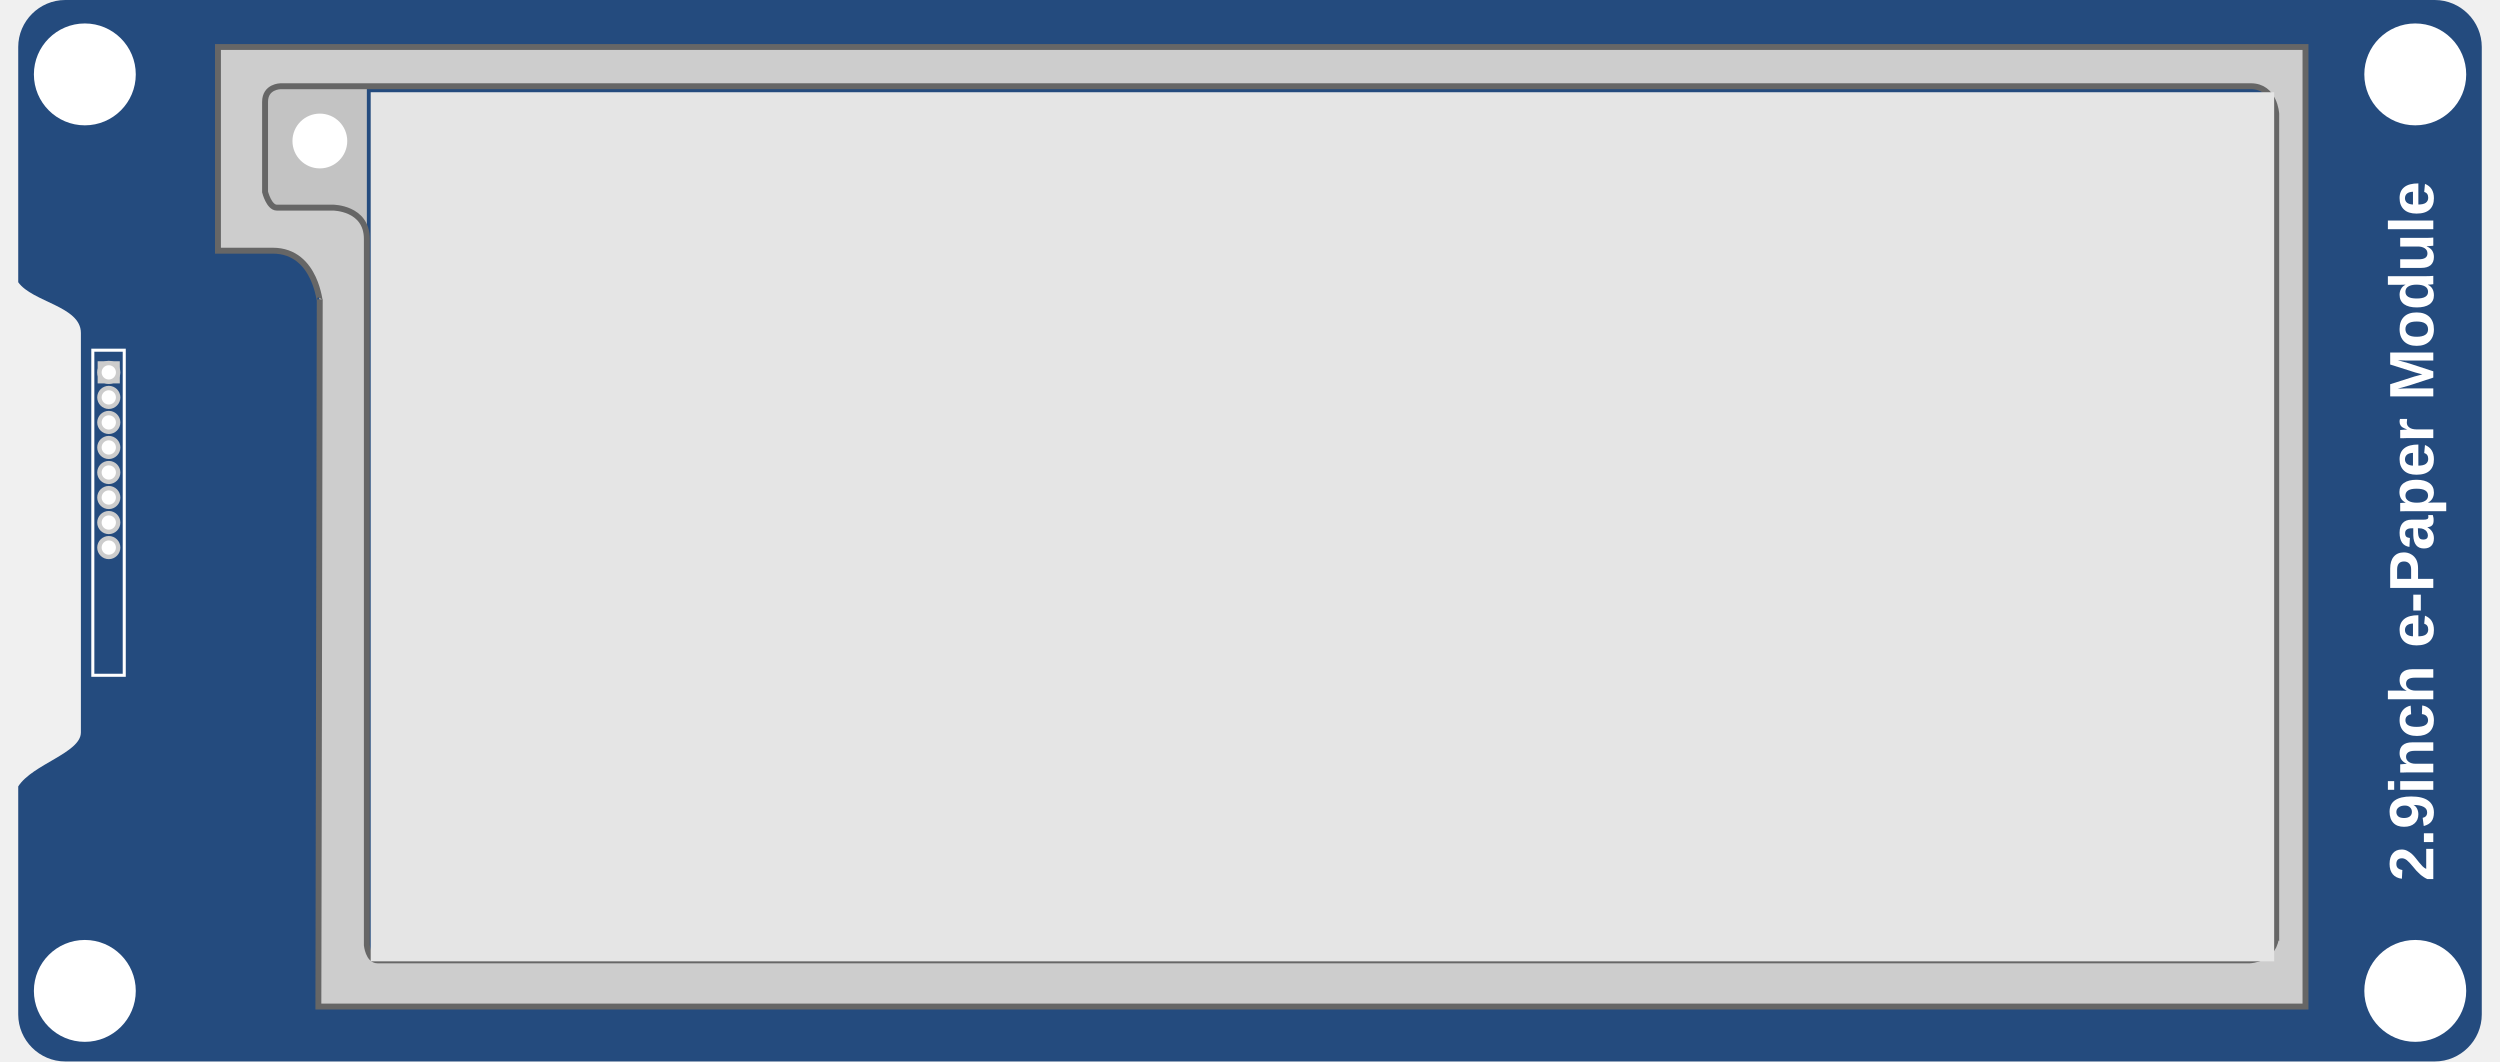
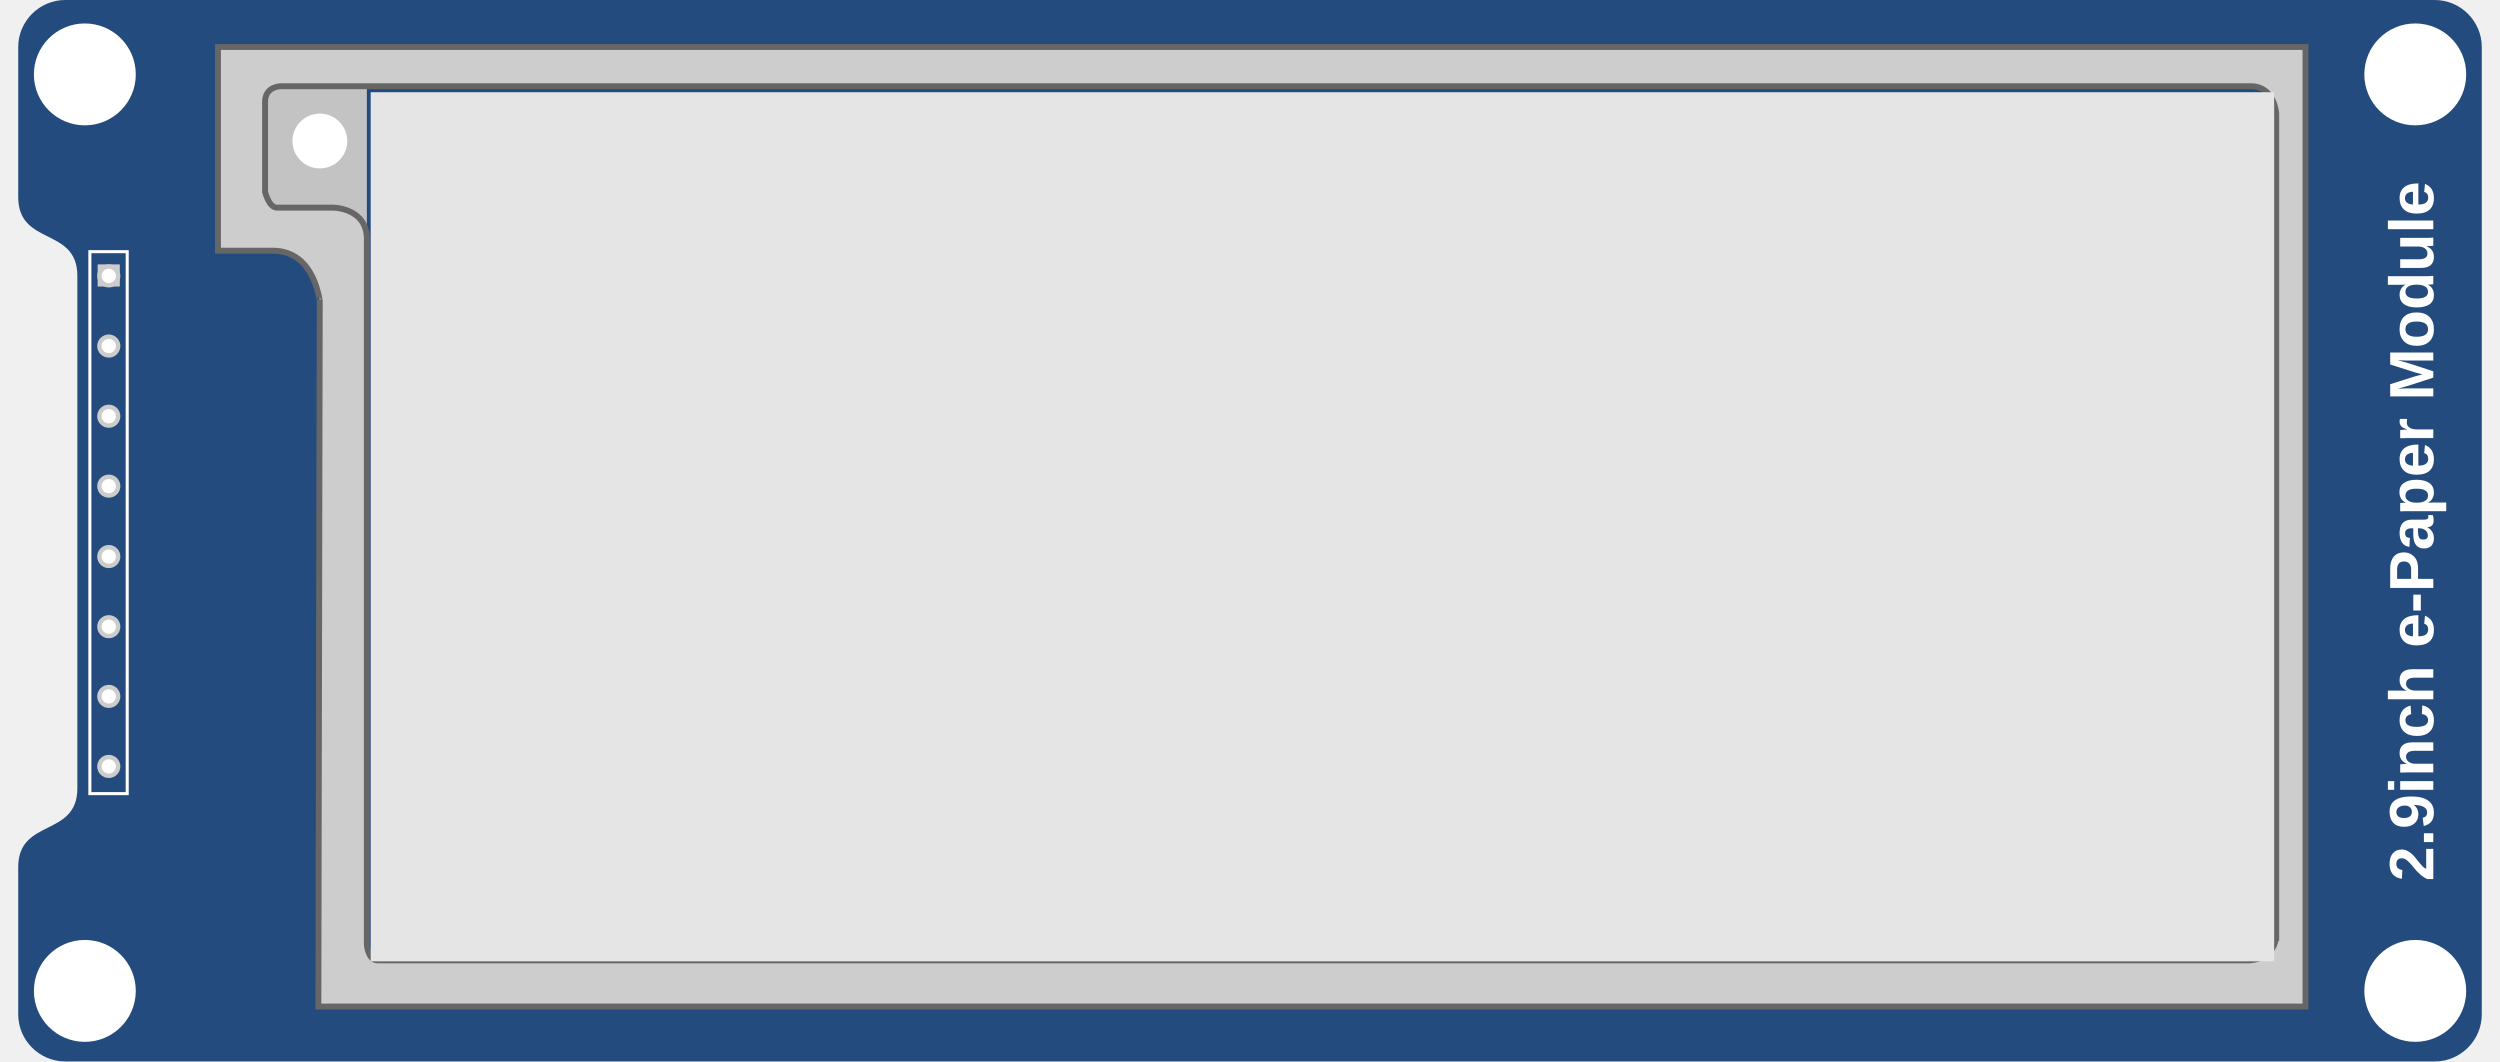
<svg xmlns="http://www.w3.org/2000/svg" id="ePaperModule" width="89.5mm" height="38mm" viewBox="0 0 250.01 107.72">
  <defs>
    <style>
            .cls-1{fill:none;stroke:#fff;stroke-width:.31px;}.cls-1,.cls-2,.cls-3{stroke-miterlimit:4.51;}.cls-4{font-family:Arial-BoldMT,
            Arial;font-size:6.36px;font-weight:700;}.cls-4,.cls-5,.cls-3{fill:#fff;}.cls-4,.cls-6{isolation:isolate;}.cls-2{fill:#cdcdcd;stroke:#666;stroke-width:.6px;}.cls-7{fill:#c3c3c3;}.cls-8{fill:#e5e5e5;}.cls-3{stroke:#ccc;stroke-width:.45px;}.cls-9{fill:#ccc;}.cls-10{fill:#244b7e;}</style>
  </defs>
-   <path id="Board" class="cls-10" d="m245.24,0H4.77C2.15,0,0,2.15,0,4.77v23.87c1.44,2.03,6.36,2.43,6.36,5.15v40.54c0,2.08-4.92,3.22-6.36,5.48v23.14c0,2.62,2.15,4.77,4.77,4.77h240.47c2.62,0,4.77-2.15,4.77-4.77V4.77c0-2.62-2.15-4.77-4.77-4.77Z" />
+   <path id="Board" class="cls-10" d="m 245.24 0 h -240.47 c -2.62 0 -4.77 2.15 -4.77 4.77 v 15.23 c 0 5 6 3 6 8 v 52 c 0 5 -6 3 -6 8 v 14.95 c 0 2.62 2.15 4.77 4.77 4.77 h 240.47 c 2.62 0 4.77 -2.15 4.77 -4.77 v -98.18 c 0 -2.62 -2.15 -4.77 -4.77 -4.77 z" />
  <g id="tab">
    <rect id="tab-base" class="cls-7" x="24.25" y="8.74" width="11.13" height="16.3" />
    <circle id="tab-hole" class="cls-5" cx="30.61" cy="14.31" r="2.78" />
  </g>
  <g id="holes">
    <circle class="cls-5" cx="6.76" cy="100.56" r="5.17" />
    <circle class="cls-5" cx="6.76" cy="7.55" r="5.17" />
    <circle class="cls-5" cx="243.26" cy="100.56" r="5.17" />
    <circle class="cls-5" cx="243.26" cy="7.55" r="5.17" />
  </g>
  <g class="cls-6">
    <text class="cls-4" transform="translate(245.09 89.43) rotate(-90)">
      <tspan x="0" y="0">2.9inch e-Paper Module</tspan>
    </text>
  </g>
  <path id="frame" class="cls-2" d="m20.27,4.77v20.67h5.56c4.54,0,4.76,5.75,4.77,4.94-.01,4.11-.14,71.77-.14,71.77h201.66V4.77H20.27Zm208.87,90.02c0,2.58-2.67,2.67-2.67,2.67H36.45c-.91,0-1.07-1.53-1.07-1.53V24.25c0-3.18-3.45-3.18-3.45-3.18h-5.69c-.79,0-1.19-1.59-1.19-1.59v-9.14c0-1.59,1.59-1.59,1.59-1.59h199.93c2.43,0,2.58,2.79,2.58,2.79v83.26h0Z" />
-   <rect class="cls-1" x="7.57" y="35.54" width="3.19" height="32.99" />
-   <rect class="cls-9" x="8.06" y="36.66" width="2.25" height="2.25" />
-   <circle id="pin" class="cls-3" cx="9.19" cy="37.79" r=".95" stroke-width="0.4" stroke="#ccc" />
-   <use href="#pin" y="2.54" />
-   <use href="#pin" y="5.08" />
-   <use href="#pin" y="7.62" />
-   <use href="#pin" y="10.16" />
-   <use href="#pin" y="12.7" />
-   <use href="#pin" y="15.24" />
-   <use href="#pin" y="17.78" />
+   <rect class="cls-1" x="7.27" y="25.54" width="3.79" height="55" />
+   <rect class="cls-9" x="8.06" y="26.83" width="2.25" height="2.25" />
+   <circle id="pin" class="cls-3" cx="9.19" cy="28" r=".95" stroke-width="0.4" stroke="#ccc" />
+   <use href="#pin" y="7.12" />
+   <use href="#pin" y="14.24" />
+   <use href="#pin" y="21.336" />
+   <use href="#pin" y="28.48" />
+   <use href="#pin" y="35.6" />
+   <use href="#pin" y="42.672" />
+   <use href="#pin" y="49.78" />
  <rect id="Paper" class="cls-8" x="35.77" y="9.36" width="193.17" height="88.2" />
</svg>
